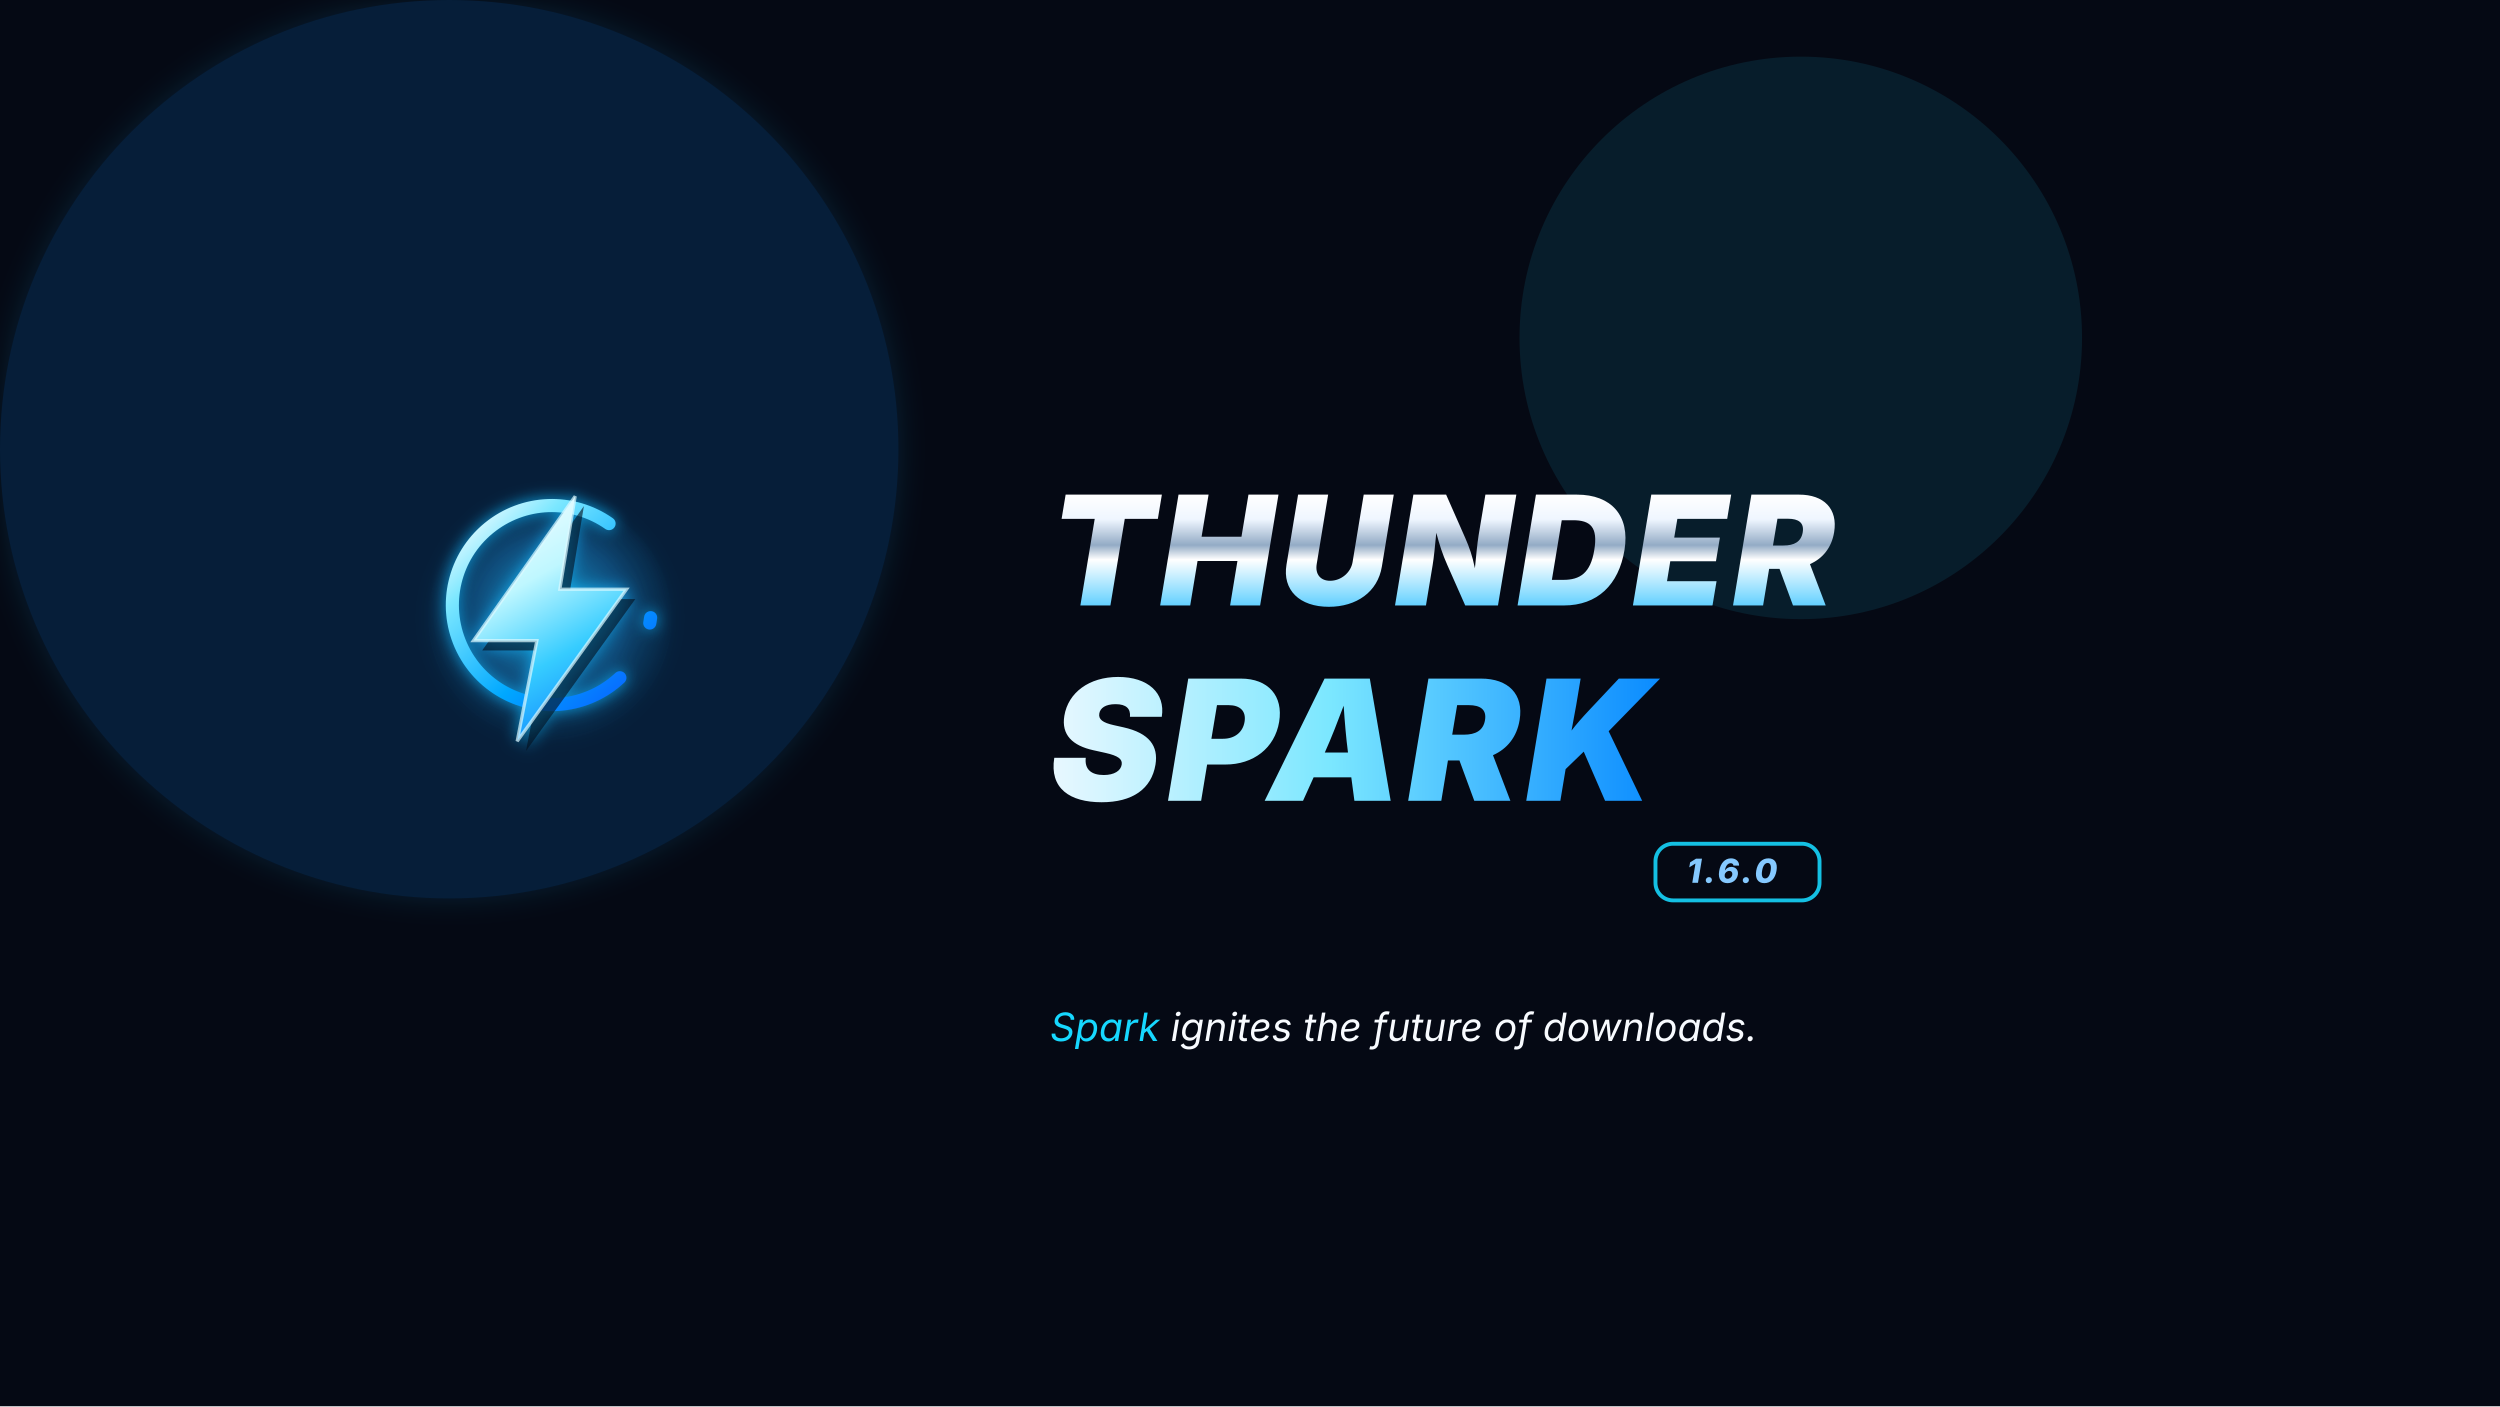
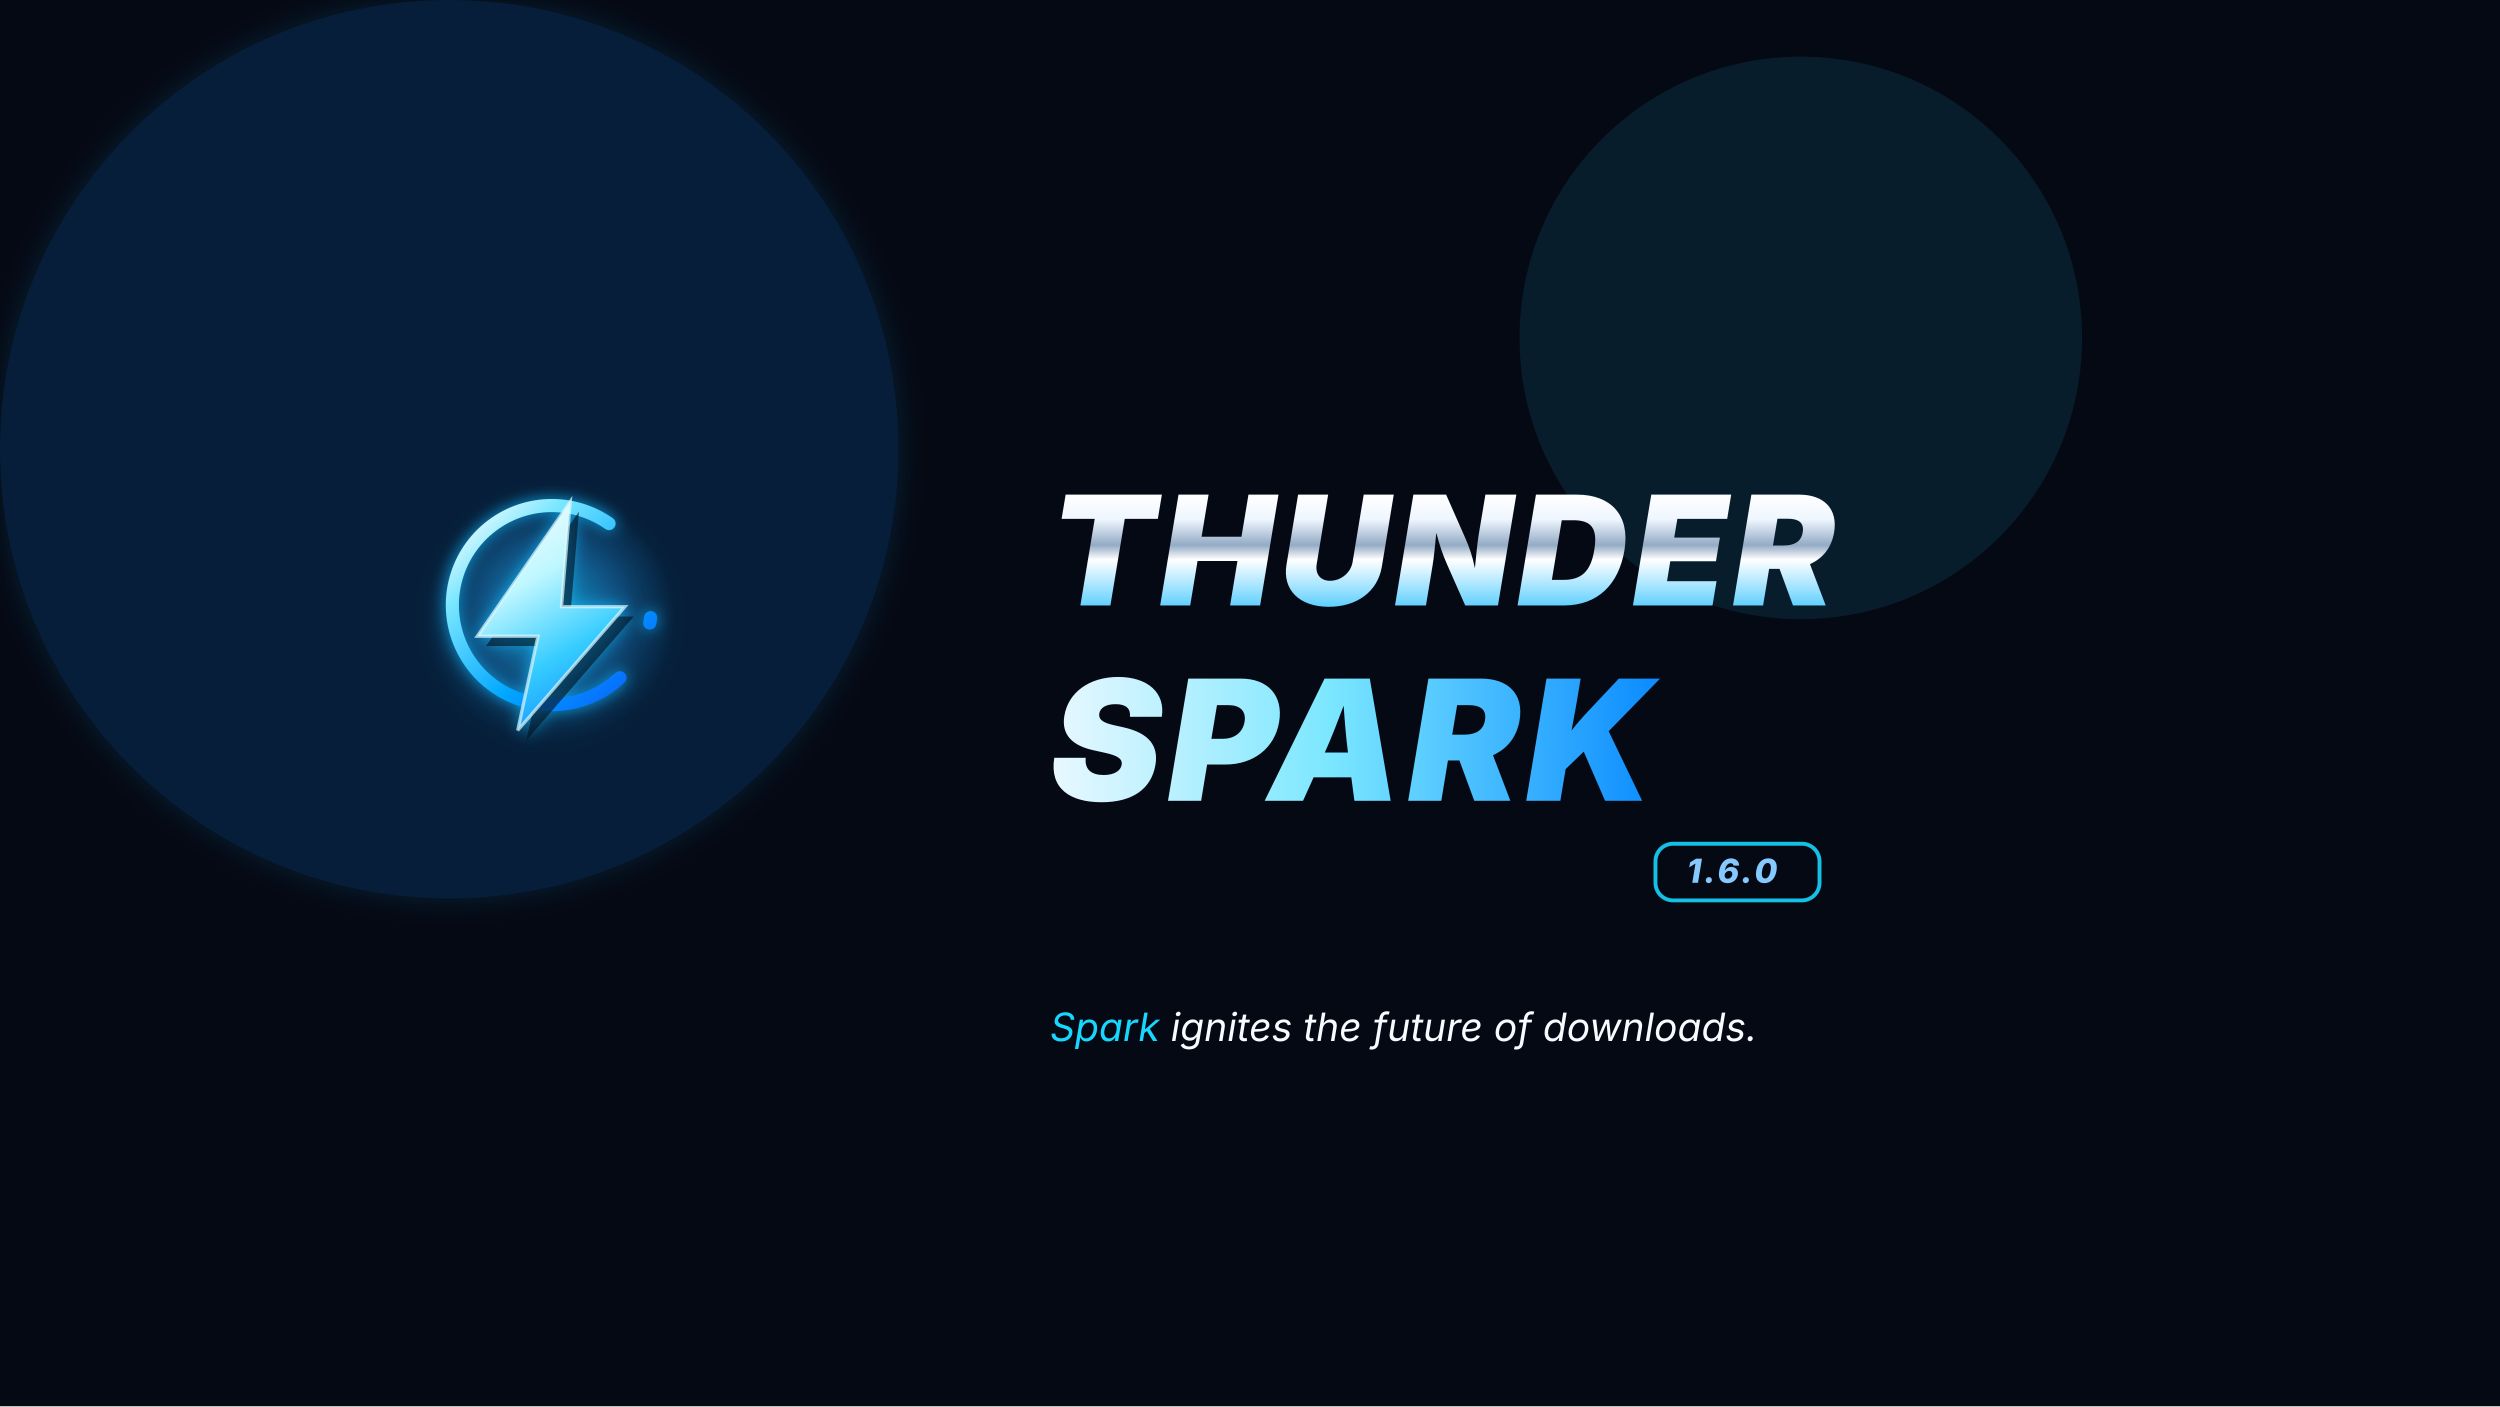
<svg xmlns="http://www.w3.org/2000/svg" width="1280" height="720" viewBox="0 0 1280 720" role="img" aria-labelledby="title">
  <defs>
    <filter id="presentationtemplate-glow" x="-80%" y="-80%" width="260%" height="260%" color-interpolation-filters="sRGB">
      <feGaussianBlur stdDeviation="7" result="blur" />
      <feColorMatrix in="blur" type="matrix" values="0 0 0 0 0.05 0 0 0 0 0.73 0 0 0 0 1 0 0 0 .85 0" result="cyan" />
      <feMerge>
        <feMergeNode in="cyan" />
        <feMergeNode in="SourceGraphic" />
      </feMerge>
    </filter>
    <linearGradient id="presentationtemplate-bolt" x1="62" y1="18" x2="184" y2="232" gradientUnits="userSpaceOnUse">
      <stop offset="0" stop-color="#FFFFFF" />
      <stop offset=".36" stop-color="#BFF7FF" />
      <stop offset=".66" stop-color="#36CCFF" />
      <stop offset="1" stop-color="#087BFF" />
    </linearGradient>
    <linearGradient id="presentationtemplate-ring" x1="40" y1="34" x2="216" y2="224" gradientUnits="userSpaceOnUse">
      <stop offset="0" stop-color="#FFFFFF" />
      <stop offset=".22" stop-color="#7BE7FF" />
      <stop offset=".58" stop-color="#00A8FF" />
      <stop offset="1" stop-color="#0B4DFF" />
    </linearGradient>
    <linearGradient id="presentationtemplate-metal" x1="0" y1="0" x2="0" y2="1">
      <stop offset="0" stop-color="#FFFFFF" />
      <stop offset=".22" stop-color="#EFF6FF" />
      <stop offset=".45" stop-color="#93ABC5" />
      <stop offset=".58" stop-color="#FFFFFF" />
      <stop offset="1" stop-color="#5FCFFF" />
    </linearGradient>
    <linearGradient id="presentationtemplate-spark" x1="0" y1="0" x2="1" y2="0">
      <stop offset="0" stop-color="#EAF8FF" />
      <stop offset=".46" stop-color="#7BE7FF" />
      <stop offset="1" stop-color="#0A8BFF" />
    </linearGradient>
    <radialGradient id="presentationtemplate-aura" cx="50%" cy="48%" r="58%">
      <stop offset="0" stop-color="#16D8FF" stop-opacity=".5" />
      <stop offset=".55" stop-color="#2D9CFF" stop-opacity=".18" />
      <stop offset="1" stop-color="#040813" stop-opacity="0" />
    </radialGradient>
    <style>@font-face{font-family:Orbitron;src:url('../../../src/assets/webfonts/orbitron/orbitron-latin-900-normal.woff2') format('woff2');font-weight:900;font-style:normal;font-display:swap}.word{font-family:Orbitron,Inter,'Segoe UI',sans-serif;font-weight:900;font-style:italic;letter-spacing:.035em}.tag{font-family:Orbitron,Inter,'Segoe UI',sans-serif;font-weight:800;font-style:italic;letter-spacing:.08em}</style>
  </defs>
  <rect width="1280" height="720" fill="#050914" />
  <circle cx="230" cy="230" r="230" fill="#0A8BFF" opacity=".16" filter="url(#presentationtemplate-glow)" />
  <circle cx="922" cy="173" r="144" fill="#16D8FF" opacity=".1" />
  <g transform="translate(209.92 245.12) scale(0.56)" filter="url(#presentationtemplate-glow)">
    <circle cx="128" cy="128" r="111" fill="url(#presentationtemplate-aura)" />
    <path d="M182 41a91 91 0 1 0 38 86" fill="none" stroke="url(#presentationtemplate-ring)" stroke-width="12" stroke-linecap="round" stroke-dasharray="410 58" />
-     <path d="M151 16 58 148h58l-18 92 100-139h-61z" fill="#03101F" opacity=".62" transform="translate(8 9)" />
-     <path d="M151 16 58 148h58l-18 92 100-139h-61z" fill="url(#presentationtemplate-bolt)" />
-     <path d="M151 16 58 148h58l-18 92 100-139h-61z" fill="none" stroke="#DDF9FF" stroke-width="3" opacity=".7" />
+     <path d="M146.5 21 61.5 144h55.5l-18.5 86 98-113h-58z" fill="#03101F" opacity=".62" transform="translate(8 9)" />
+     <path d="M146.5 21 61.5 144h55.5l-18.5 86 98-113h-58z" fill="url(#presentationtemplate-bolt)" />
+     <path d="M146.5 21 61.5 144h55.5l-18.5 86 98-113h-58z" fill="none" stroke="#DDF9FF" stroke-width="3" opacity=".7" />
  </g>
  <text class="word" x="537.6" y="310" fill="url(#presentationtemplate-metal)" font-size="78">THUNDER</text>
  <text class="word" x="537.6" y="410" fill="url(#presentationtemplate-spark)" font-size="86">SPARK</text>
  <rect x="847.6" y="432" width="84" height="29" rx="9" fill="none" stroke="#16D8FF" stroke-width="2" opacity=".88" />
  <text class="tag" x="863.6" y="452" fill="#85C9FF" font-size="17">1.6.0</text>
  <text x="537.6" y="533" fill="#F8FBFF" font-family="Orbitron,Inter,'Segoe UI',sans-serif" font-size="20" font-style="italic">
    <tspan fill="#16D8FF">Spark</tspan> ignites the future of downloads.</text>
</svg>
